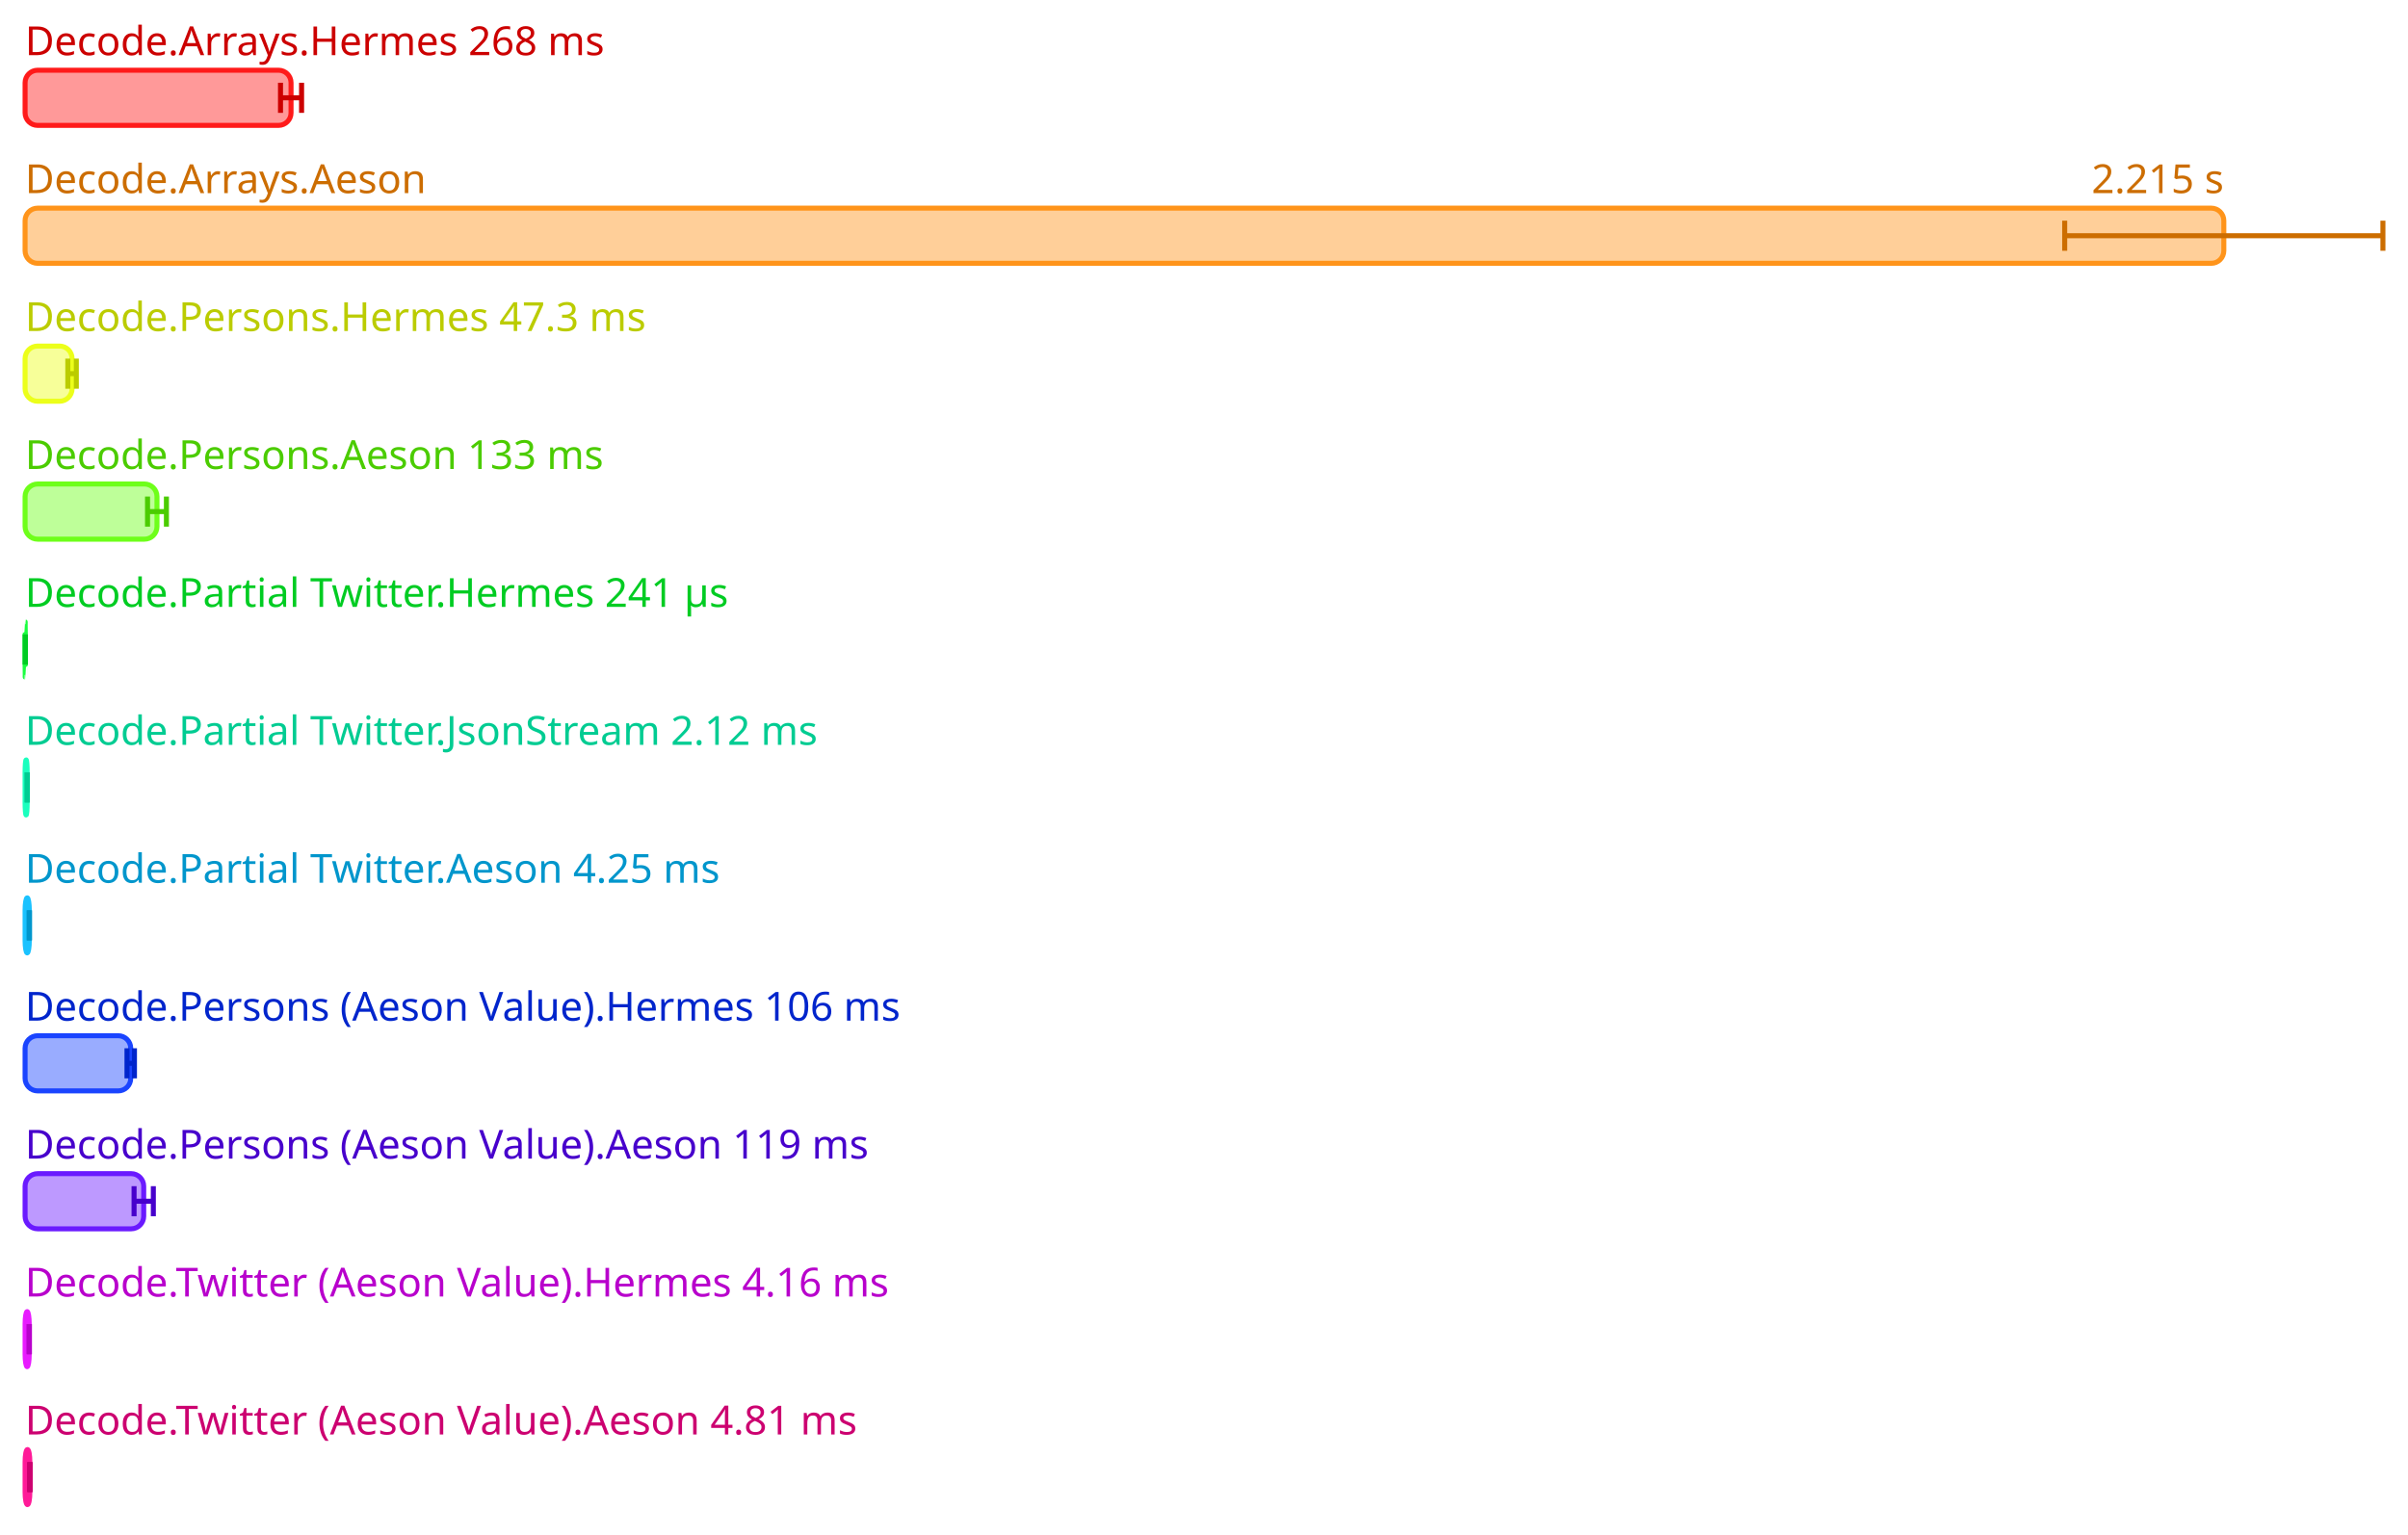
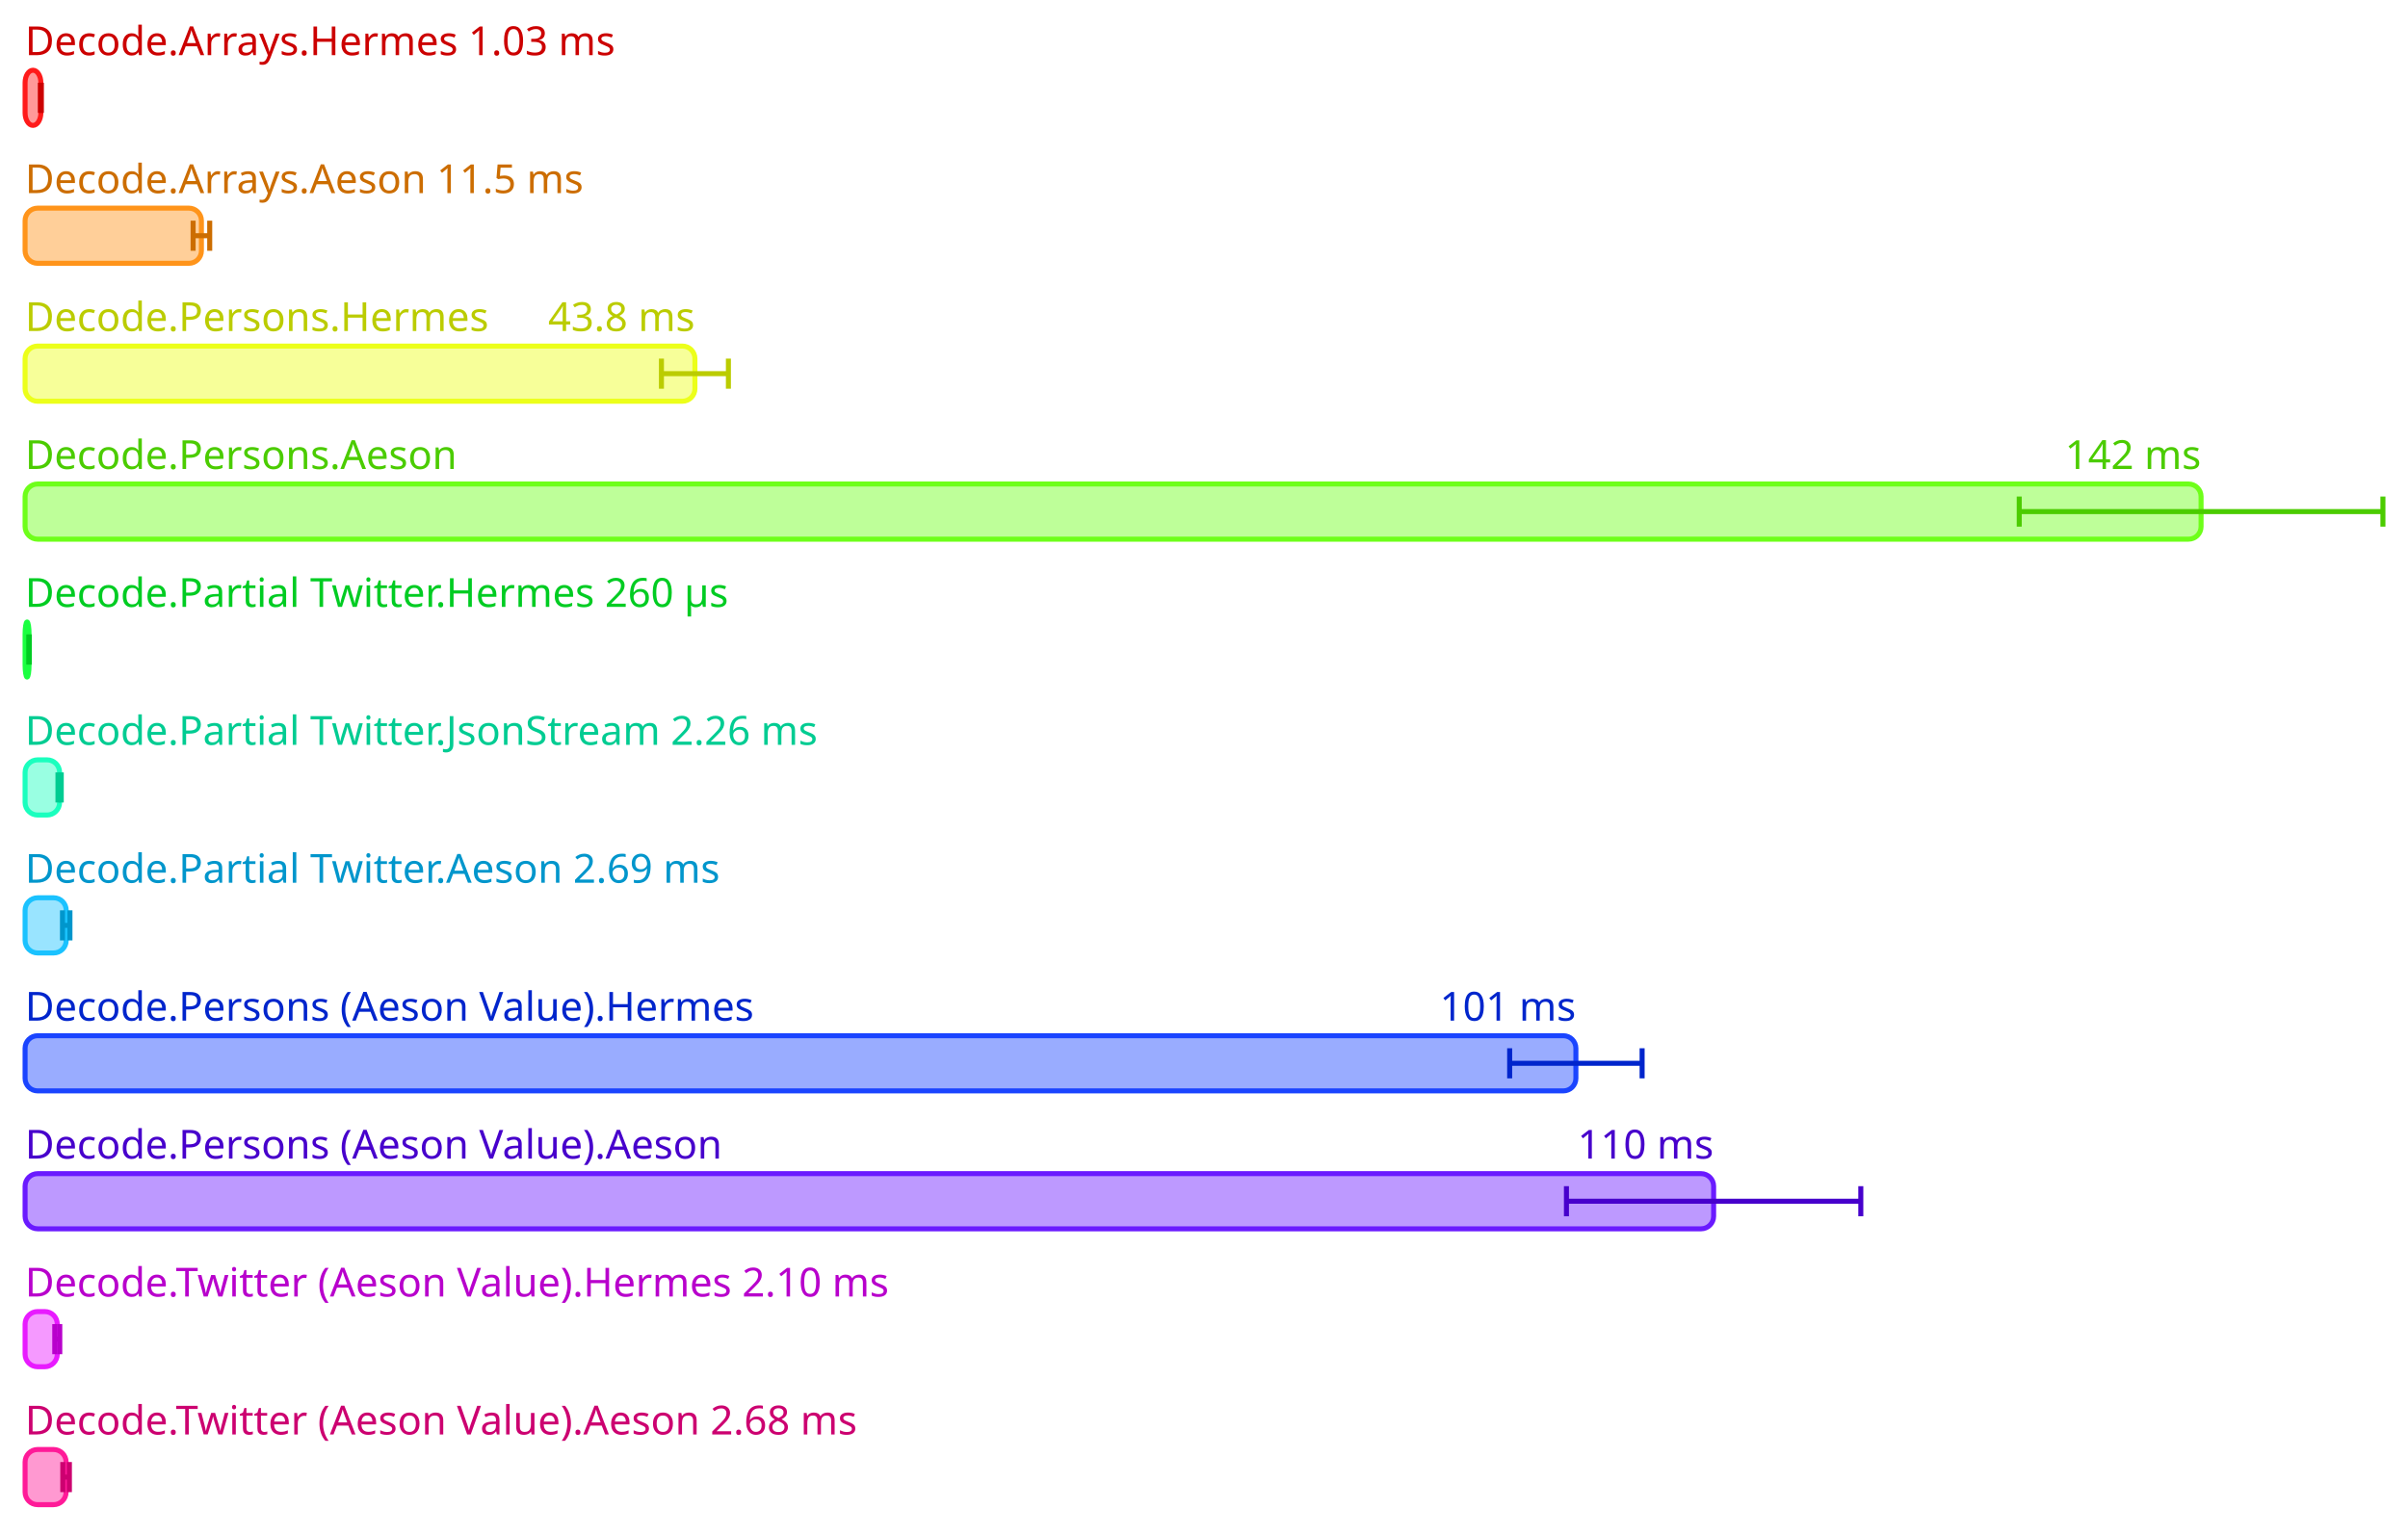
<svg xmlns="http://www.w3.org/2000/svg" height="612" width="960.0" font-size="16" font-family="sans-serif" stroke-width="2">
  <g transform="translate(10.0 0)">
-     <text fill="hsl(0, 100%, 40%)" y="22">Decode.Arrays.Hermes 268  ms</text>
+     <text fill="hsl(0, 100%, 40%)" y="22">Decode.Arrays.Hermes 1.03 ms</text>
    <g>
-       <rect y="28" rx="5" height="22" width="106.028" fill="hsl(0, 100%, 80%)" stroke="hsl(0, 100%, 55%)" />
+       <rect y="28" rx="5" height="22" width="6.292" fill="hsl(0, 100%, 80%)" stroke="hsl(0, 100%, 55%)" />
      <g stroke="hsl(0, 100%, 40%)">
-         <line x1="101.829" x2="110.228" y1="39" y2="39" />
-         <line x1="101.829" x2="101.829" y1="33" y2="45" />
-         <line x1="110.228" x2="110.228" y1="33" y2="45" />
+         <line x1="6.101" x2="6.482" y1="39" y2="39" />
+         <line x1="6.101" x2="6.101" y1="33" y2="45" />
+         <line x1="6.482" x2="6.482" y1="33" y2="45" />
      </g>
    </g>
-     <g fill="hsl(32, 100%, 40%)">
-       <text y="77">Decode.Arrays.Aeson</text>
-       <text y="77" x="876.569" text-anchor="end">2.215 s</text>
+     <text fill="hsl(32, 100%, 40%)" y="77">Decode.Arrays.Aeson 11.5 ms</text>
+     <g>
+       <rect y="83" rx="5" height="22" width="70.297" fill="hsl(32, 100%, 80%)" stroke="hsl(32, 100%, 55%)" />
+       <g stroke="hsl(32, 100%, 40%)">
+         <line x1="66.986" x2="73.607" y1="94" y2="94" />
+         <line x1="66.986" x2="66.986" y1="88" y2="100" />
+         <line x1="73.607" x2="73.607" y1="88" y2="100" />
+       </g>
+     </g>
+     <g fill="hsl(65, 100%, 40%)">
+       <text y="132">Decode.Persons.Hermes</text>
+       <text y="132" x="267.042" text-anchor="end">43.8 ms</text>
    </g>
    <g>
-       <rect y="83" rx="5" height="22" width="876.569" fill="hsl(32, 100%, 80%)" stroke="hsl(32, 100%, 55%)" />
-       <g stroke="hsl(32, 100%, 40%)">
-         <line x1="813.137" x2="940.0" y1="94" y2="94" />
-         <line x1="813.137" x2="813.137" y1="88" y2="100" />
-         <line x1="940.0" x2="940.0" y1="88" y2="100" />
+       <rect y="138" rx="5" height="22" width="267.042" fill="hsl(65, 100%, 80%)" stroke="hsl(65, 100%, 55%)" />
+       <g stroke="hsl(65, 100%, 40%)">
+         <line x1="253.692" x2="280.392" y1="149" y2="149" />
+         <line x1="253.692" x2="253.692" y1="143" y2="155" />
+         <line x1="280.392" x2="280.392" y1="143" y2="155" />
      </g>
    </g>
-     <text fill="hsl(65, 100%, 40%)" y="132">Decode.Persons.Hermes 47.3 ms</text>
+     <g fill="hsl(98, 100%, 40%)">
+       <text y="187">Decode.Persons.Aeson</text>
+       <text y="187" x="867.503" text-anchor="end">142  ms</text>
+     </g>
    <g>
-       <rect y="138" rx="5" height="22" width="18.734" fill="hsl(65, 100%, 80%)" stroke="hsl(65, 100%, 55%)" />
-       <g stroke="hsl(65, 100%, 40%)">
-         <line x1="17.036" x2="20.432" y1="149" y2="149" />
-         <line x1="17.036" x2="17.036" y1="143" y2="155" />
-         <line x1="20.432" x2="20.432" y1="143" y2="155" />
+       <rect y="193" rx="5" height="22" width="867.503" fill="hsl(98, 100%, 80%)" stroke="hsl(98, 100%, 55%)" />
+       <g stroke="hsl(98, 100%, 40%)">
+         <line x1="795.007" x2="940.0" y1="204" y2="204" />
+         <line x1="795.007" x2="795.007" y1="198" y2="210" />
+         <line x1="940.0" x2="940.0" y1="198" y2="210" />
      </g>
    </g>
-     <text fill="hsl(98, 100%, 40%)" y="187">Decode.Persons.Aeson 133  ms</text>
+     <text fill="hsl(130, 100%, 40%)" y="242">Decode.Partial Twitter.Hermes 260  μs</text>
    <g>
-       <rect y="193" rx="5" height="22" width="52.582" fill="hsl(98, 100%, 80%)" stroke="hsl(98, 100%, 55%)" />
-       <g stroke="hsl(98, 100%, 40%)">
-         <line x1="48.818" x2="56.345" y1="204" y2="204" />
-         <line x1="48.818" x2="48.818" y1="198" y2="210" />
-         <line x1="56.345" x2="56.345" y1="198" y2="210" />
+       <rect y="248" rx="5" height="22" width="1.586" fill="hsl(130, 100%, 80%)" stroke="hsl(130, 100%, 55%)" />
+       <g stroke="hsl(130, 100%, 40%)">
+         <line x1="1.479" x2="1.694" y1="259" y2="259" />
+         <line x1="1.479" x2="1.479" y1="253" y2="265" />
+         <line x1="1.694" x2="1.694" y1="253" y2="265" />
      </g>
    </g>
-     <text fill="hsl(130, 100%, 40%)" y="242">Decode.Partial Twitter.Hermes 241  μs</text>
+     <text fill="hsl(163, 100%, 40%)" y="297">Decode.Partial Twitter.JsonStream 2.26 ms</text>
    <g>
-       <rect y="248" rx="5" height="22" width="0.095" fill="hsl(130, 100%, 80%)" stroke="hsl(130, 100%, 55%)" />
-       <g stroke="hsl(130, 100%, 40%)">
-         <line x1="0.09" x2="0.101" y1="259" y2="259" />
-         <line x1="0.09" x2="0.09" y1="253" y2="265" />
-         <line x1="0.101" x2="0.101" y1="253" y2="265" />
+       <rect y="303" rx="5" height="22" width="13.764" fill="hsl(163, 100%, 80%)" stroke="hsl(163, 100%, 55%)" />
+       <g stroke="hsl(163, 100%, 40%)">
+         <line x1="13.109" x2="14.418" y1="314" y2="314" />
+         <line x1="13.109" x2="13.109" y1="308" y2="320" />
+         <line x1="14.418" x2="14.418" y1="308" y2="320" />
      </g>
    </g>
-     <text fill="hsl(163, 100%, 40%)" y="297">Decode.Partial Twitter.JsonStream 2.12 ms</text>
+     <text fill="hsl(196, 100%, 40%)" y="352">Decode.Partial Twitter.Aeson 2.69 ms</text>
    <g>
-       <rect y="303" rx="5" height="22" width="0.837" fill="hsl(163, 100%, 80%)" stroke="hsl(163, 100%, 55%)" />
-       <g stroke="hsl(163, 100%, 40%)">
-         <line x1="0.775" x2="0.9" y1="314" y2="314" />
-         <line x1="0.775" x2="0.775" y1="308" y2="320" />
-         <line x1="0.9" x2="0.9" y1="308" y2="320" />
+       <rect y="358" rx="5" height="22" width="16.396" fill="hsl(196, 100%, 80%)" stroke="hsl(196, 100%, 55%)" />
+       <g stroke="hsl(196, 100%, 40%)">
+         <line x1="14.908" x2="17.884" y1="369" y2="369" />
+         <line x1="14.908" x2="14.908" y1="363" y2="375" />
+         <line x1="17.884" x2="17.884" y1="363" y2="375" />
      </g>
    </g>
-     <text fill="hsl(196, 100%, 40%)" y="352">Decode.Partial Twitter.Aeson 4.25 ms</text>
+     <g fill="hsl(229, 100%, 40%)">
+       <text y="407">Decode.Persons (Aeson Value).Hermes</text>
+       <text y="407" x="618.262" text-anchor="end">101  ms</text>
+     </g>
    <g>
-       <rect y="358" rx="5" height="22" width="1.684" fill="hsl(196, 100%, 80%)" stroke="hsl(196, 100%, 55%)" />
-       <g stroke="hsl(196, 100%, 40%)">
-         <line x1="1.58" x2="1.787" y1="369" y2="369" />
-         <line x1="1.58" x2="1.58" y1="363" y2="375" />
-         <line x1="1.787" x2="1.787" y1="363" y2="375" />
+       <rect y="413" rx="5" height="22" width="618.262" fill="hsl(229, 100%, 80%)" stroke="hsl(229, 100%, 55%)" />
+       <g stroke="hsl(229, 100%, 40%)">
+         <line x1="591.86" x2="644.664" y1="424" y2="424" />
+         <line x1="591.86" x2="591.86" y1="418" y2="430" />
+         <line x1="644.664" x2="644.664" y1="418" y2="430" />
      </g>
    </g>
-     <text fill="hsl(229, 100%, 40%)" y="407">Decode.Persons (Aeson Value).Hermes 106  ms</text>
+     <g fill="hsl(261, 100%, 40%)">
+       <text y="462">Decode.Persons (Aeson Value).Aeson</text>
+       <text y="462" x="673.172" text-anchor="end">110  ms</text>
+     </g>
    <g>
-       <rect y="413" rx="5" height="22" width="42.116" fill="hsl(229, 100%, 80%)" stroke="hsl(229, 100%, 55%)" />
-       <g stroke="hsl(229, 100%, 40%)">
-         <line x1="40.633" x2="43.599" y1="424" y2="424" />
-         <line x1="40.633" x2="40.633" y1="418" y2="430" />
-         <line x1="43.599" x2="43.599" y1="418" y2="430" />
+       <rect y="468" rx="5" height="22" width="673.172" fill="hsl(261, 100%, 80%)" stroke="hsl(261, 100%, 55%)" />
+       <g stroke="hsl(261, 100%, 40%)">
+         <line x1="614.494" x2="731.849" y1="479" y2="479" />
+         <line x1="614.494" x2="614.494" y1="473" y2="485" />
+         <line x1="731.849" x2="731.849" y1="473" y2="485" />
      </g>
    </g>
-     <text fill="hsl(261, 100%, 40%)" y="462">Decode.Persons (Aeson Value).Aeson 119  ms</text>
+     <text fill="hsl(294, 100%, 40%)" y="517">Decode.Twitter (Aeson Value).Hermes 2.10 ms</text>
    <g>
-       <rect y="468" rx="5" height="22" width="47.289" fill="hsl(261, 100%, 80%)" stroke="hsl(261, 100%, 55%)" />
-       <g stroke="hsl(261, 100%, 40%)">
-         <line x1="43.445" x2="51.133" y1="479" y2="479" />
-         <line x1="43.445" x2="43.445" y1="473" y2="485" />
-         <line x1="51.133" x2="51.133" y1="473" y2="485" />
+       <rect y="523" rx="5" height="22" width="12.83" fill="hsl(294, 100%, 80%)" stroke="hsl(294, 100%, 55%)" />
+       <g stroke="hsl(294, 100%, 40%)">
+         <line x1="11.832" x2="13.828" y1="534" y2="534" />
+         <line x1="11.832" x2="11.832" y1="528" y2="540" />
+         <line x1="13.828" x2="13.828" y1="528" y2="540" />
      </g>
    </g>
-     <text fill="hsl(294, 100%, 40%)" y="517">Decode.Twitter (Aeson Value).Hermes 4.16 ms</text>
+     <text fill="hsl(327, 100%, 40%)" y="572">Decode.Twitter (Aeson Value).Aeson 2.68 ms</text>
    <g>
-       <rect y="523" rx="5" height="22" width="1.648" fill="hsl(294, 100%, 80%)" stroke="hsl(294, 100%, 55%)" />
-       <g stroke="hsl(294, 100%, 40%)">
-         <line x1="1.553" x2="1.743" y1="534" y2="534" />
-         <line x1="1.553" x2="1.553" y1="528" y2="540" />
-         <line x1="1.743" x2="1.743" y1="528" y2="540" />
-       </g>
-     </g>
-     <text fill="hsl(327, 100%, 40%)" y="572">Decode.Twitter (Aeson Value).Aeson 4.81 ms</text>
-     <g>
-       <rect y="578" rx="5" height="22" width="1.904" fill="hsl(327, 100%, 80%)" stroke="hsl(327, 100%, 55%)" />
+       <rect y="578" rx="5" height="22" width="16.347" fill="hsl(327, 100%, 80%)" stroke="hsl(327, 100%, 55%)" />
      <g stroke="hsl(327, 100%, 40%)">
-         <line x1="1.767" x2="2.041" y1="589" y2="589" />
-         <line x1="1.767" x2="1.767" y1="583" y2="595" />
-         <line x1="2.041" x2="2.041" y1="583" y2="595" />
+         <line x1="15.03" x2="17.663" y1="589" y2="589" />
+         <line x1="15.03" x2="15.03" y1="583" y2="595" />
+         <line x1="17.663" x2="17.663" y1="583" y2="595" />
      </g>
    </g>
  </g>
</svg>
